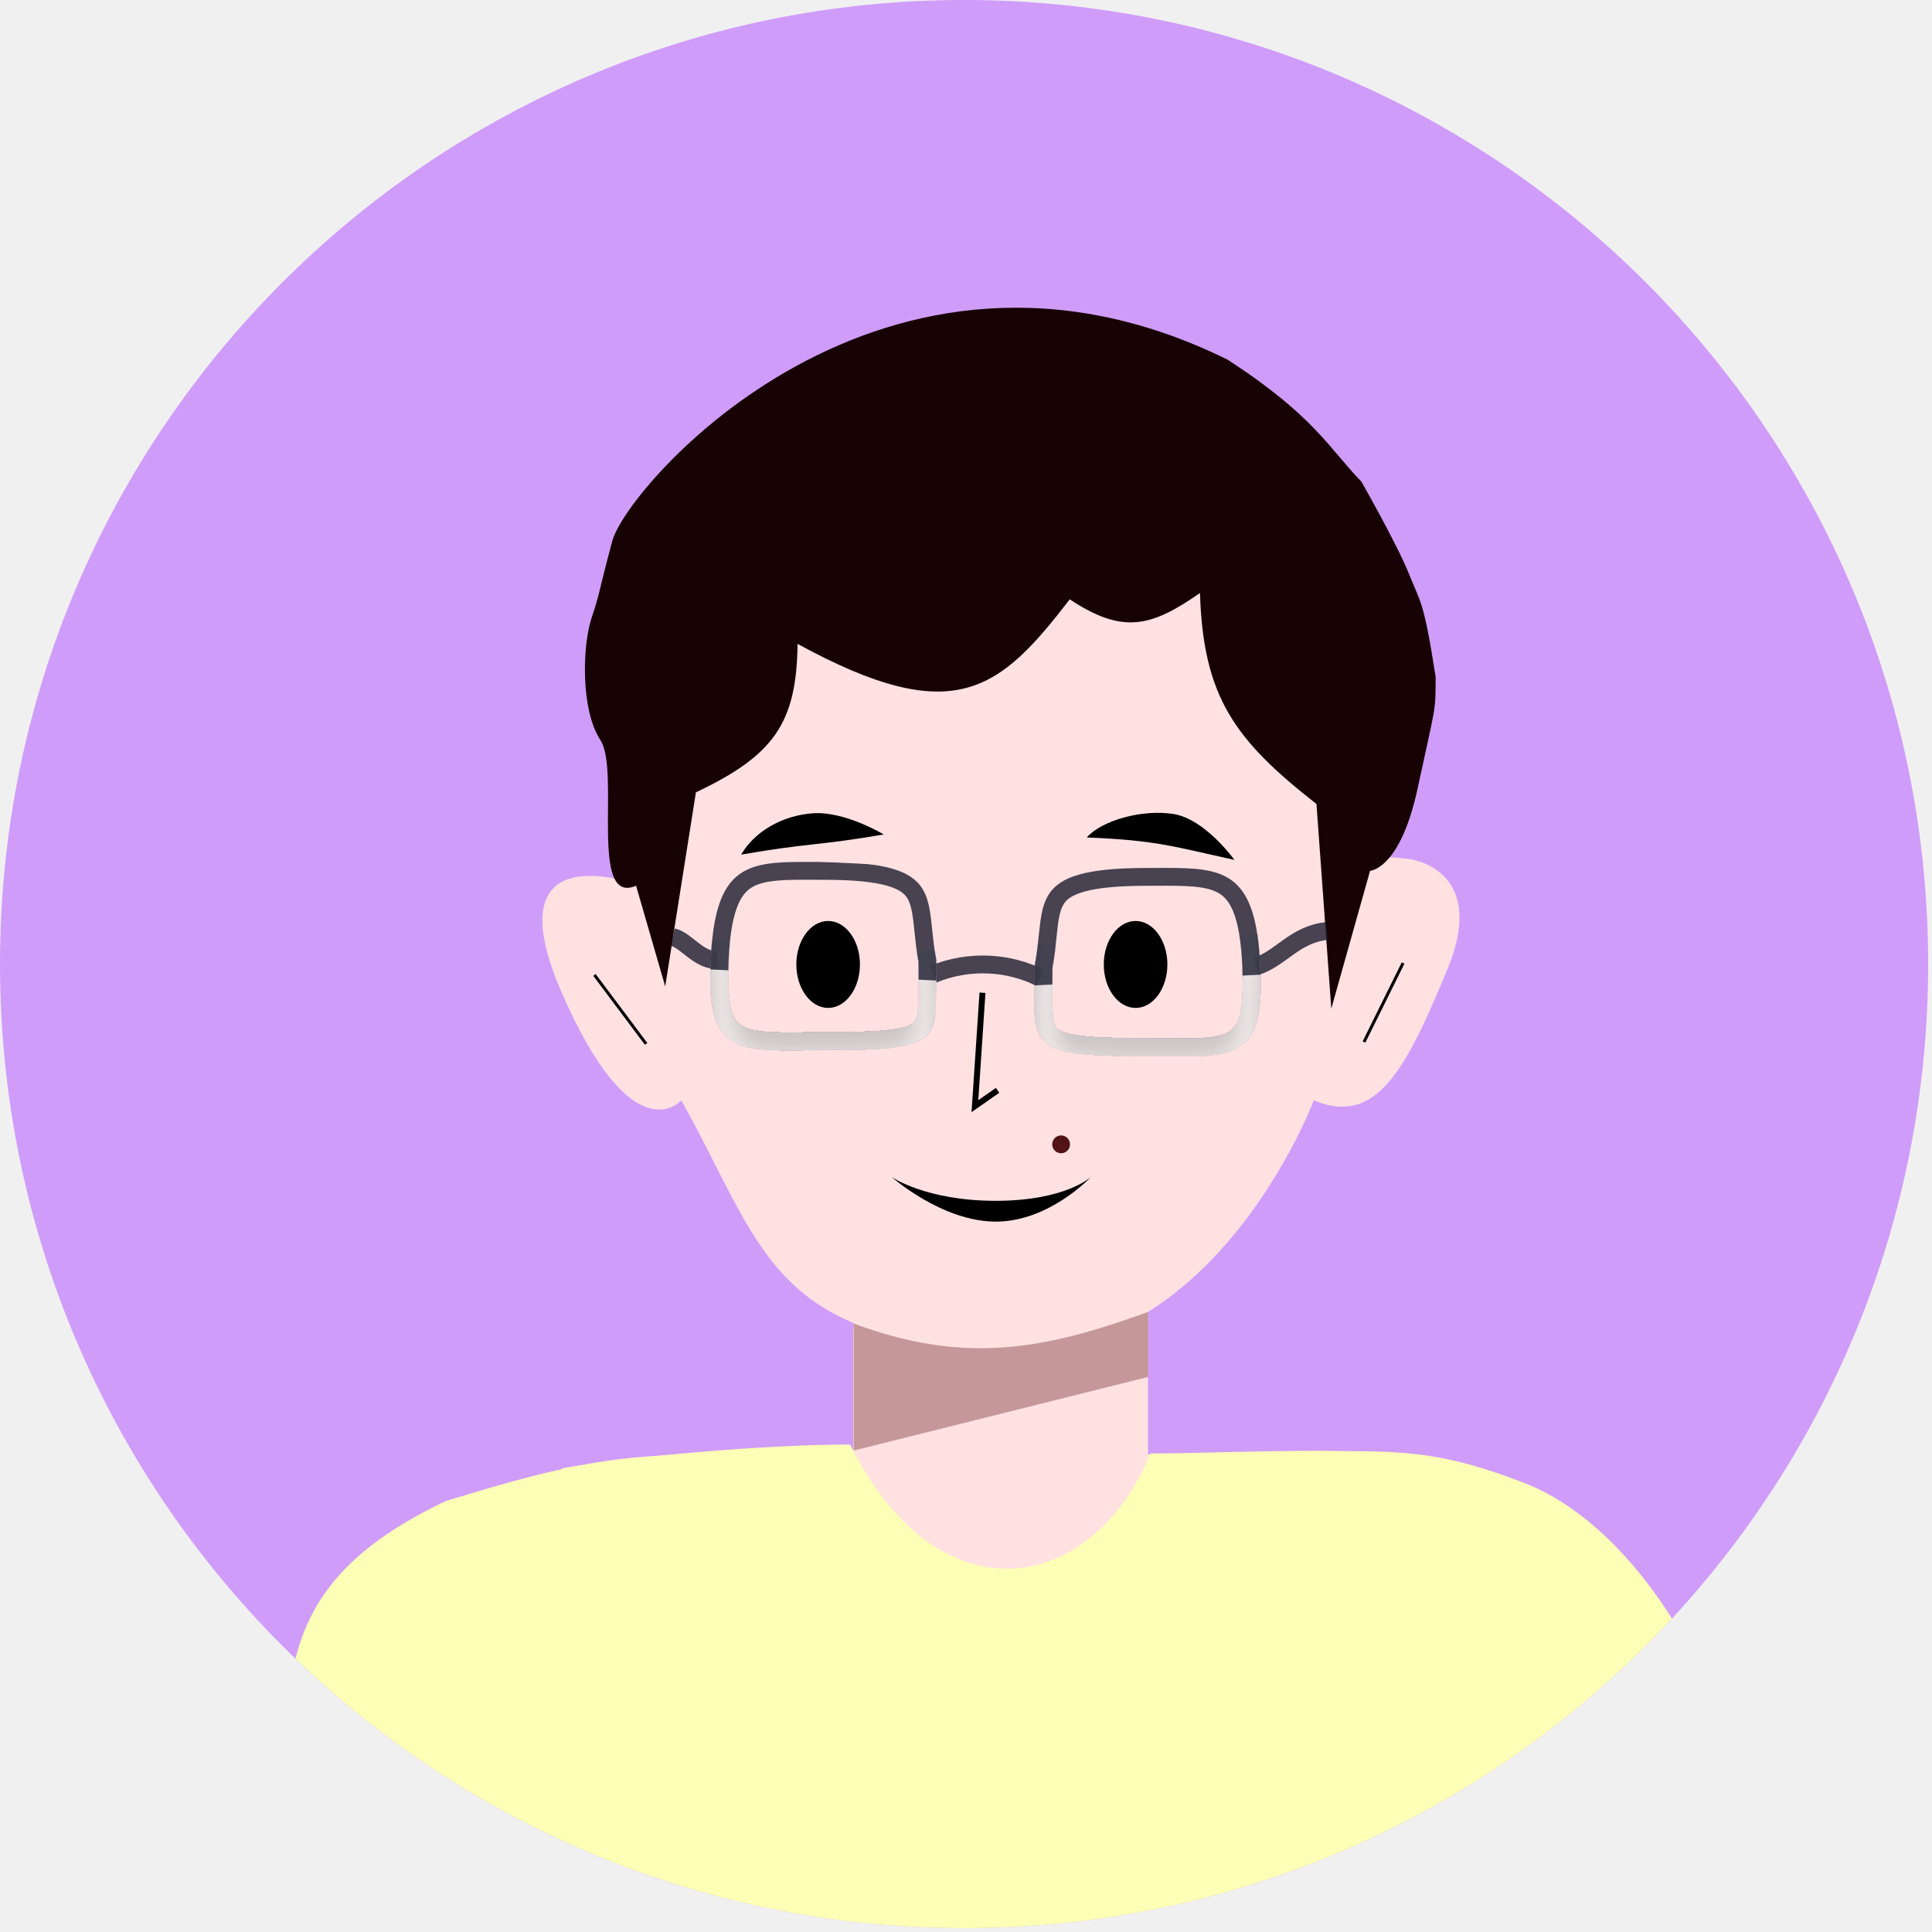
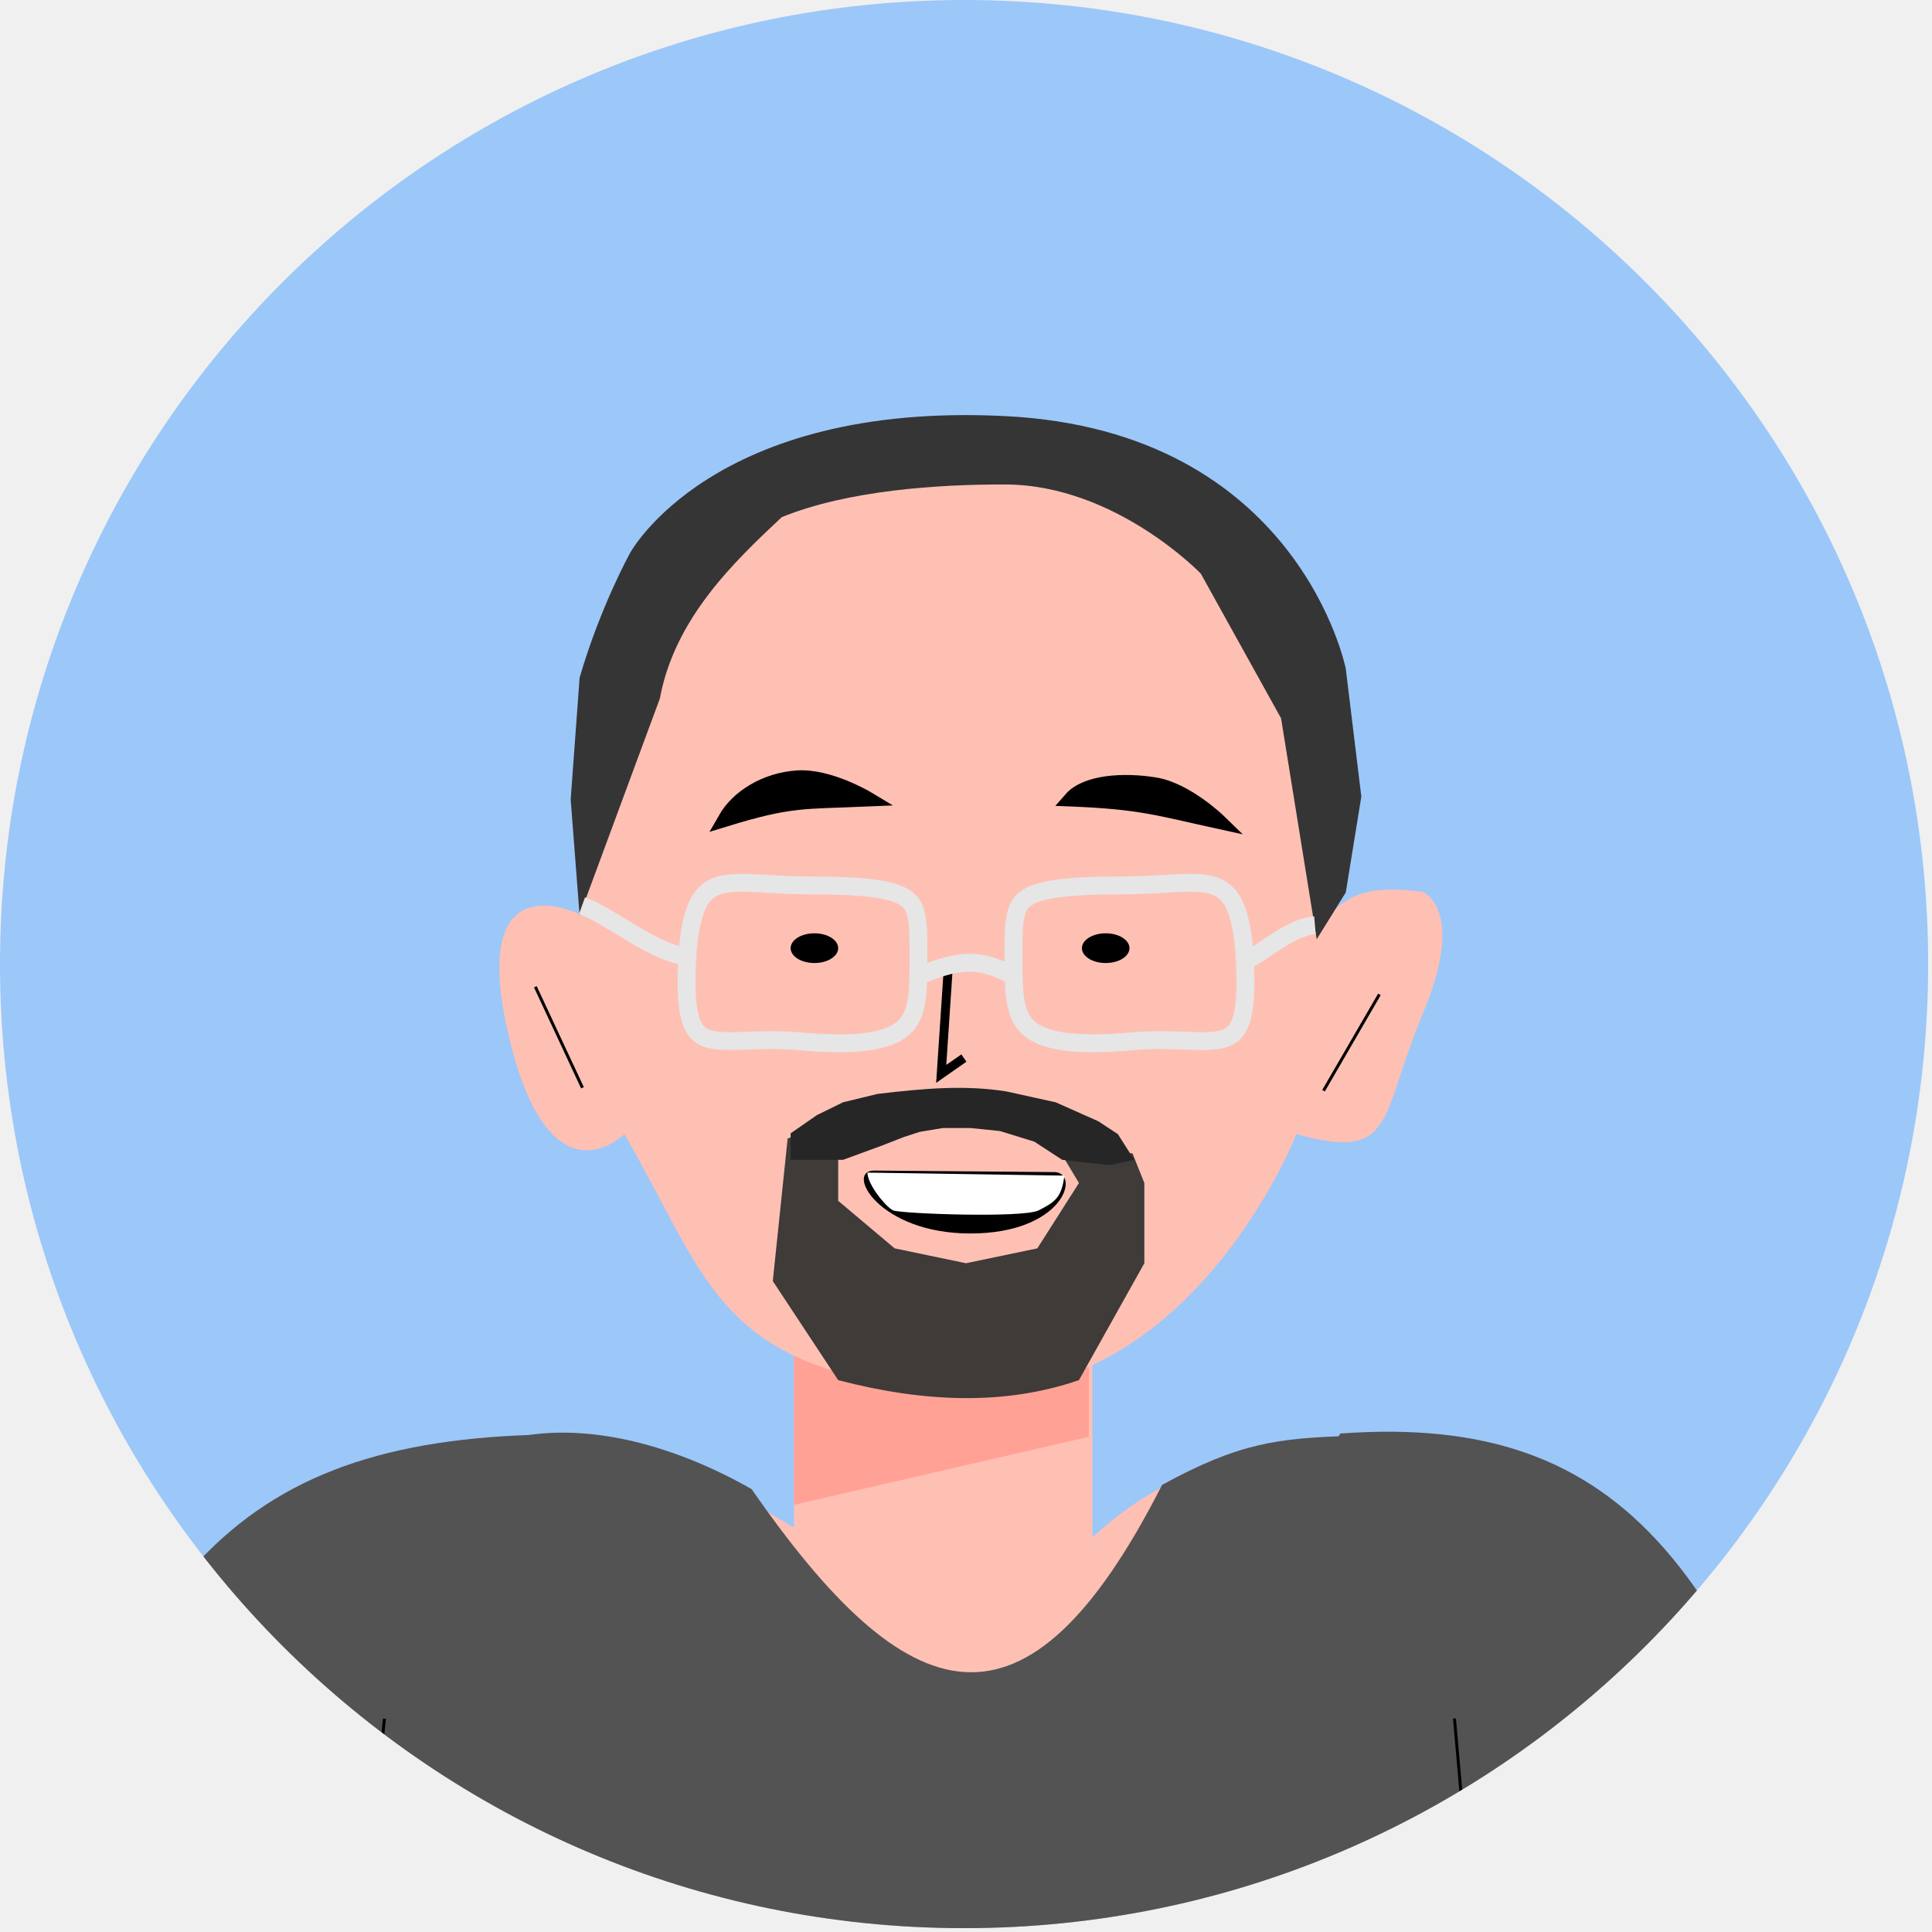
<svg xmlns="http://www.w3.org/2000/svg" width="325" height="325" viewBox="0 0 325 325" fill="none">
-   <circle cx="162.177" cy="162.177" r="162.177" fill="#BB64FF" fill-opacity="0.6" />
-   <mask id="mask0_1533_6917" style="mask-type:alpha" maskUnits="userSpaceOnUse" x="0" y="0" width="325" height="325">
+   <circle cx="162.177" cy="162.177" r="162.177" fill="#64ABFF" fill-opacity="0.6" />
+   <mask id="mask0_585_2899" style="mask-type:alpha" maskUnits="userSpaceOnUse" x="0" y="0" width="325" height="325">
    <circle cx="162.177" cy="162.177" r="162.177" fill="#D9D9D9" />
  </mask>
-   <g mask="url(#mask0_1533_6917)">
-     <path d="M94.5 167C106.499 194.5 114.621 185.097 114.621 185.097C128.317 209.711 129.303 224.553 166.737 227.366C204.17 230.178 221.003 185.097 221.003 185.097C231.5 189.5 236.5 180 243.5 163C250.5 146 237 144.5 237 144.5C228.281 143.352 228.782 145.461 224.485 150.995C234.013 100.965 211.252 72.948 171.903 70.663C132.554 68.378 104.954 107.864 107.482 148.886C107.482 148.886 82.501 139.5 94.5 167Z" fill="#FFE1E2" />
-     <path d="M167.5 202C155.767 202 150 198 150 198C150 198 158.47 205.5 167.5 205.5C176.53 205.5 183.5 198 183.5 198C183.5 198 179.233 202 167.5 202Z" fill="black" />
-     <ellipse cx="139.309" cy="162.24" rx="5.35" ry="7.312" fill="black" />
-     <ellipse cx="191.027" cy="162.24" rx="5.35" ry="7.312" fill="black" />
-     <path d="M124.684 143.76C135.839 141.808 137.799 142.251 148.663 140.372C148.663 140.372 142.16 136.448 136.81 136.805C131.46 137.162 126.824 140.015 124.684 143.76Z" fill="black" />
-     <path d="M182.818 140.876C194.588 141.347 197.442 142.417 207.654 144.65C207.654 144.65 202.748 137.809 197.457 136.941C192.166 136.072 185.315 138.022 182.818 140.876Z" fill="black" />
-     <path d="M100.001 164L108.687 175.601" stroke="black" stroke-width="0.5" />
-     <path d="M236.027 162L229.452 175.281" stroke="black" stroke-width="0.5" />
-     <path d="M143.518 244.694V223.362C160.478 227.984 170.943 230.828 192.234 223.362V244.694C231 244.694 236.292 241.678 256.5 249.5C276.708 257.322 298.346 290.482 296 333.5L47.5 339C51.49 292.449 37.291 270.454 75 252.5C105.059 243.249 108.5 244.694 143.518 244.694Z" fill="#FDFFB6" />
-     <path d="M193.109 220.388C173.399 226.486 161.635 225.997 143.586 220.389L143.586 229.557L143.586 241.944C143.047 267.905 154.614 277.046 169.976 277.046C185.337 277.046 193.767 265.21 193.109 243.321V220.388Z" fill="#FFE1E2" />
-     <path d="M143 243C158 273.139 184 268 193.5 244.5C204 244.5 223 243.5 234.5 244.5L183.202 322.964H171.139H156.016L94.5 247C106.299 244.993 128.5 243 143 243Z" fill="#FDFFB6" />
-     <path d="M193.149 231.624L143.595 244.013V233.802V222.638C162.178 229.559 175.576 227.093 193.149 220.685V231.624Z" fill="#C59798" />
-     <path d="M117.066 133.287L111.9 165.932L107 149C99.018 152.443 104.384 129.673 101 124.5C97.615 119.327 98 108.5 99.5 104C101 99.5 100.5 100.32 103 91C105.5 81.68 148.605 31.958 206.5 60.5C221.14 70 223.634 75.5 229 81C229 81 235 91.5 237 96.5C239 101.5 239.5 101 241.5 113.843C241.5 120 241.5 118.5 238.5 132.5C235.752 145.317 231.217 146.4 230.471 146.492L223.95 169.678L221.456 135.249C207.771 124.53 202.394 117.323 201.86 99.75C193.583 105.539 188.833 106.691 179.949 100.82C168.157 116.137 160.576 122.75 134.168 108.313C134.006 121.651 130.185 127.072 117.066 133.287Z" fill="#170303" />
-     <path d="M165.272 167L164 186.08L167.816 183.417" stroke="black" />
-     <circle cx="178.5" cy="192.5" r="1.5" fill="#511315" />
-     <path d="M157 163.872C163.207 161.35 169.793 161.889 175 164.5" stroke="#1B1B2D" stroke-opacity="0.8" stroke-width="3" />
-     <path d="M120.808 161.447C117.675 161.814 115.421 158.112 113.19 157.654" stroke="#1B1B2D" stroke-opacity="0.8" stroke-width="3" />
-     <path d="M223.221 156.618C217.867 157.126 215.399 161.272 211.364 162.539" stroke="#1B1B2D" stroke-opacity="0.8" stroke-width="3" />
-     <mask id="mask1_1533_6917" style="mask-type:alpha" maskUnits="userSpaceOnUse" x="169" y="157" width="48" height="25">
-       <rect x="169" y="159.194" width="46.521" height="22.06" transform="rotate(-2.70298 169 159.194)" fill="#D9D9D9" />
-     </mask>
-     <g mask="url(#mask1_1533_6917)">
-       <g opacity="0.8" filter="url(#filter0_i_1533_6917)">
-         <path d="M210.552 166.009C210.552 169.164 210.152 171.26 209.482 172.671C208.845 174.011 207.931 174.806 206.655 175.318C205.304 175.86 203.521 176.094 201.168 176.169C199.664 176.217 198.028 176.201 196.204 176.183C195.161 176.172 194.055 176.161 192.878 176.161C187.666 176.161 183.979 176.056 181.349 175.705C178.685 175.35 177.404 174.774 176.715 174.086C176.061 173.433 175.693 172.426 175.561 170.472C175.475 169.189 175.496 167.7 175.522 165.87C175.536 164.899 175.551 163.833 175.552 162.65C175.896 160.802 176.077 159.044 176.236 157.509C176.303 156.858 176.365 156.247 176.435 155.686C176.684 153.674 177.019 152.249 177.752 151.157C178.443 150.127 179.617 149.214 181.953 148.554C184.327 147.884 187.786 147.509 192.878 147.509C193.499 147.509 194.098 147.507 194.679 147.504C197.121 147.495 199.221 147.486 201.078 147.664C203.354 147.881 205.04 148.364 206.328 149.313C207.59 150.244 208.649 151.757 209.394 154.4C210.147 157.07 210.552 160.796 210.552 166.009Z" stroke="white" stroke-width="3" />
-       </g>
-     </g>
-     <mask id="mask2_1533_6917" style="mask-type:alpha" maskUnits="userSpaceOnUse" x="118" y="158" width="40" height="21">
-       <rect x="118.932" y="158" width="39" height="19" transform="rotate(2.81199 118.932 158)" fill="#D9D9D9" />
-     </mask>
-     <g mask="url(#mask2_1533_6917)">
-       <g opacity="0.8" filter="url(#filter1_i_1533_6917)">
-         <path d="M121 165C121 168.155 121.4 170.251 122.07 171.661C122.707 173.002 123.62 173.796 124.897 174.309C126.248 174.851 128.03 175.084 130.384 175.16C131.887 175.208 133.523 175.192 135.348 175.173C136.391 175.163 137.496 175.152 138.674 175.152C143.886 175.152 147.573 175.047 150.203 174.696C152.867 174.34 154.148 173.765 154.837 173.077C155.491 172.423 155.859 171.417 155.99 169.462C156.076 168.18 156.055 166.691 156.03 164.861C156.016 163.89 156.001 162.823 156 161.64C155.655 159.793 155.474 158.035 155.316 156.499C155.249 155.848 155.186 155.238 155.117 154.677C154.867 152.664 154.532 151.239 153.8 150.148C153.109 149.118 151.935 148.205 149.599 147.545C147.225 146.874 143.766 146.5 138.674 146.5C138.053 146.5 137.453 146.498 136.873 146.495C134.43 146.485 132.331 146.477 130.474 146.654C128.198 146.872 126.512 147.355 125.224 148.304C123.962 149.235 122.903 150.747 122.157 153.391C121.404 156.061 121 159.787 121 165Z" stroke="white" stroke-width="3" />
-       </g>
-     </g>
-     <mask id="mask3_1533_6917" style="mask-type:alpha" maskUnits="userSpaceOnUse" x="167" y="141" width="48" height="26">
-       <rect x="167.146" y="143.996" width="46.521" height="22.06" transform="rotate(-2.70298 167.146 143.996)" fill="#D9D9D9" />
-     </mask>
-     <g mask="url(#mask3_1533_6917)">
-       <path d="M210.552 166.009C210.552 169.164 210.152 171.26 209.482 172.671C208.845 174.011 207.931 174.806 206.655 175.318C205.304 175.86 203.521 176.094 201.168 176.169C199.664 176.217 198.028 176.201 196.204 176.183C195.161 176.172 194.055 176.161 192.878 176.161C187.666 176.161 183.979 176.056 181.349 175.705C178.685 175.35 177.404 174.774 176.715 174.086C176.061 173.433 175.693 172.426 175.561 170.472C175.475 169.189 175.496 167.7 175.522 165.87C175.536 164.899 175.551 163.833 175.552 162.65C175.896 160.802 176.077 159.044 176.236 157.509C176.303 156.858 176.365 156.247 176.435 155.686C176.684 153.674 177.019 152.249 177.752 151.157C178.443 150.127 179.617 149.214 181.953 148.554C184.327 147.884 187.786 147.509 192.878 147.509C193.499 147.509 194.098 147.507 194.679 147.504C197.121 147.495 199.221 147.486 201.078 147.664C203.354 147.881 205.04 148.364 206.328 149.313C207.59 150.244 208.649 151.757 209.394 154.4C210.147 157.07 210.552 160.796 210.552 166.009Z" stroke="#1B1B2D" stroke-opacity="0.8" stroke-width="3" />
-     </g>
-     <mask id="mask4_1533_6917" style="mask-type:alpha" maskUnits="userSpaceOnUse" x="118" y="144" width="41" height="21">
-       <rect x="119.489" y="144.055" width="39" height="19" transform="rotate(2.81199 119.489 144.055)" fill="#D9D9D9" />
-     </mask>
-     <g mask="url(#mask4_1533_6917)">
-       <path d="M121 165C121 168.155 121.4 170.251 122.07 171.661C122.707 173.002 123.62 173.796 124.897 174.309C126.248 174.851 128.03 175.084 130.384 175.16C131.887 175.208 133.523 175.192 135.348 175.173C136.391 175.163 137.496 175.152 138.674 175.152C143.886 175.152 147.573 175.047 150.203 174.696C152.867 174.34 154.148 173.765 154.837 173.077C155.491 172.423 155.859 171.417 155.99 169.462C156.076 168.18 156.055 166.691 156.03 164.861C156.016 163.89 156.001 162.823 156 161.64C155.655 159.793 155.474 158.035 155.316 156.499C155.249 155.848 155.186 155.238 155.117 154.677C154.867 152.664 154.532 151.239 153.8 150.148C153.109 149.118 151.935 148.205 149.599 147.545C147.225 146.874 143.766 146.5 138.674 146.5C138.053 146.5 137.453 146.498 136.873 146.495C134.43 146.485 132.331 146.477 130.474 146.654C128.198 146.872 126.512 147.355 125.224 148.304C123.962 149.235 122.903 150.747 122.157 153.391C121.404 156.061 121 159.787 121 165Z" stroke="#1B1B2D" stroke-opacity="0.8" stroke-width="3" />
-     </g>
+   <g mask="url(#mask0_585_2899)">
+     <path d="M133.556 256.967V226.439C152.514 235.313 165.791 234.848 183.765 226.439V258.629C197.088 246.449 210.056 242.969 235.814 243.317C261.572 243.665 296.093 267.082 305.272 337.101H3.814C9.397 290.819 29.928 252.017 66.522 246.275C103.116 240.533 108.165 241.683 133.556 256.967Z" fill="#FFC0B4" />
+     <path d="M126.439 250.502C152.672 288.321 172.529 294.963 195.484 249.784C208.526 242.661 215.002 241.949 227 241.546L170.526 338H158.32H143.017L88 241.546C99.939 239.505 113.869 243.33 126.439 250.502Z" fill="#535353" />
+     <path d="M133.558 253.151V226.439C152.637 231.641 162.177 232.163 183.165 226.439V230.255V232.163V235.979V241.702L133.558 253.151Z" fill="#FFA295" />
+     <path d="M85.5 173.898C92.345 203.52 105.033 190.773 105.033 190.773C119.587 215.913 120.635 231.071 160.414 233.943C200.193 236.816 218.08 190.773 218.08 190.773C234.902 195.488 232.001 187.999 239.358 170.499C246.715 152.999 239.358 150.02 239.358 150.02C230.093 148.848 226.347 150.292 221.781 155.945C231.906 104.848 207.719 76.234 165.905 73.9C124.09 71.567 94.76 111.894 97.447 153.791C97.447 153.791 78.654 144.276 85.5 173.898Z" fill="#FFC0B4" />
+     <path d="M106.005 93C106.005 93 101.001 102 97.501 114L96.001 134.5L97.501 154L111.001 117.499C113.501 104 123.501 94.499 131.501 86.999C142.501 82.499 157.761 81.458 169.149 81.499C187.672 81.567 202.001 96.499 202.001 96.499L215.501 120.832L221.499 158L226.387 150.122L229.001 134L226.387 112.5C226.387 112.5 218.501 72.499 169.149 70C119.796 67.501 106.005 93 106.005 93Z" fill="#353535" />
+     <path d="M89.431 241.379L143.339 337.414H72.294H68.367H64.262H0C19.041 267.635 37.285 243.096 89.431 241.379Z" fill="#535353" />
+     <path d="M225.453 241.148L169.581 337.236H240.892H244.553H248.954H313.456C293.301 264.298 273.686 237.628 225.453 241.148Z" fill="#535353" />
+     <ellipse cx="137" cy="159.5" rx="4" ry="2.5" fill="black" />
+     <ellipse cx="186" cy="159.5" rx="4" ry="2.5" fill="black" />
+     <path d="M159.602 161.57L158.33 180.649L162.146 177.987" stroke="black" stroke-width="1.5" />
+     <path d="M181.5 232.165C168.948 236.491 155.273 235.896 141 232.165L130 215.5L132.5 191.5L141 188.913V188H144L141 188.913V202L150.5 210L162.5 212.5L174.5 210L181.5 199L178.5 194H190.5L192.5 199V212.5L181.5 232.165Z" fill="#3E3B39" />
+     <path d="M90.059 166L97.983 182.984" stroke="black" stroke-width="0.5" />
+     <path d="M232.05 167.268L222.642 183.478" stroke="black" stroke-width="0.5" />
+     <path d="M122 137.81C133.067 134.419 135.031 134.891 146.003 134.419C146.003 134.419 139.493 130.492 134.138 130.849C128.783 131.206 124.142 134.062 122 137.81Z" fill="black" stroke="black" stroke-width="2.5" />
+     <path d="M180.19 134.418C191.972 134.89 194.828 135.961 205.05 138.196C205.05 138.196 199.603 132.892 194.307 132.023C189.011 131.153 182.69 131.562 180.19 134.418Z" fill="black" stroke="black" stroke-width="2.5" />
+     <path d="M155.306 163.871C161.513 161.349 164.736 161.261 169.943 163.871" stroke="#E6E6E6" stroke-width="3" />
+     <path d="M115.359 160.941C109.153 159.815 102.685 154.065 97.902 152.368" stroke="#E6E6E6" stroke-width="3" />
+     <path d="M221.197 155.647C216.524 156.028 211.819 161.06 208.31 162.139" stroke="#E6E6E6" stroke-width="3" />
+     <path d="M115.5 165.568C115.5 169.27 115.978 171.469 116.707 172.79C117.369 173.99 118.303 174.581 119.715 174.879C121.242 175.203 123.178 175.152 125.726 175.062C125.783 175.06 125.84 175.058 125.897 175.056C128.342 174.969 131.216 174.868 134.401 175.157C139.85 175.653 143.815 175.591 146.7 175.095C149.573 174.6 151.26 173.696 152.305 172.596C153.351 171.495 153.925 170.022 154.217 168.041C154.501 166.122 154.5 163.895 154.5 161.281C154.5 161.158 154.5 161.035 154.5 160.91L154.5 160.746C154.5 158.042 154.5 156.036 154.227 154.449C153.962 152.9 153.466 151.949 152.585 151.25C151.635 150.497 150.049 149.885 147.262 149.488C144.498 149.094 140.742 148.934 135.616 148.934C133.331 148.934 131.142 148.801 129.191 148.683C128.15 148.62 127.177 148.561 126.294 148.529C123.625 148.431 121.674 148.563 120.191 149.234C118.823 149.853 117.671 151.021 116.836 153.5C115.979 156.046 115.5 159.862 115.5 165.568Z" stroke="#E6E6E6" stroke-width="3" />
+     <path d="M209.5 165.568C209.5 169.27 209.022 171.469 208.293 172.79C207.631 173.99 206.697 174.581 205.285 174.879C203.758 175.203 201.822 175.152 199.274 175.062C199.217 175.06 199.16 175.058 199.103 175.056C196.658 174.969 193.784 174.868 190.599 175.157C185.15 175.653 181.185 175.591 178.3 175.095C175.427 174.6 173.74 173.696 172.695 172.596C171.649 171.495 171.075 170.022 170.783 168.041C170.499 166.122 170.5 163.895 170.5 161.281C170.5 161.158 170.5 161.035 170.5 160.91L170.5 160.746C170.5 158.042 170.5 156.036 170.773 154.449C171.038 152.9 171.534 151.949 172.415 151.25C173.365 150.497 174.951 149.885 177.738 149.488C180.502 149.094 184.258 148.934 189.384 148.934C191.669 148.934 193.858 148.801 195.809 148.683C196.85 148.62 197.823 148.561 198.706 148.529C201.375 148.431 203.326 148.563 204.809 149.234C206.177 149.853 207.329 151.021 208.164 153.5C209.021 156.046 209.5 159.862 209.5 165.568Z" stroke="#E6E6E6" stroke-width="3" />
+     <path d="M248.901 337.19L244.668 289.084" stroke="black" stroke-width="0.5" />
+     <path d="M59.767 337.157L64.671 289.115" stroke="black" stroke-width="0.5" />
  </g>
-   <defs>
-     <filter id="filter0_i_1533_6917" x="174" y="146" width="38.052" height="35.701" filterUnits="userSpaceOnUse" color-interpolation-filters="sRGB">
-       <feFlood flood-opacity="0" result="BackgroundImageFix" />
-       <feBlend mode="normal" in="SourceGraphic" in2="BackgroundImageFix" result="shape" />
-       <feColorMatrix in="SourceAlpha" type="matrix" values="0 0 0 0 0 0 0 0 0 0 0 0 0 0 0 0 0 0 127 0" result="hardAlpha" />
-       <feOffset dy="4" />
-       <feGaussianBlur stdDeviation="2" />
-       <feComposite in2="hardAlpha" operator="arithmetic" k2="-1" k3="1" />
-       <feColorMatrix type="matrix" values="0 0 0 0 0 0 0 0 0 0 0 0 0 0 0 0 0 0 0.25 0" />
-       <feBlend mode="normal" in2="shape" result="effect1_innerShadow_1533_6917" />
-     </filter>
-     <filter id="filter1_i_1533_6917" x="119.5" y="144.991" width="38.052" height="35.701" filterUnits="userSpaceOnUse" color-interpolation-filters="sRGB">
-       <feFlood flood-opacity="0" result="BackgroundImageFix" />
-       <feBlend mode="normal" in="SourceGraphic" in2="BackgroundImageFix" result="shape" />
-       <feColorMatrix in="SourceAlpha" type="matrix" values="0 0 0 0 0 0 0 0 0 0 0 0 0 0 0 0 0 0 127 0" result="hardAlpha" />
-       <feOffset dy="4" />
-       <feGaussianBlur stdDeviation="2" />
-       <feComposite in2="hardAlpha" operator="arithmetic" k2="-1" k3="1" />
-       <feColorMatrix type="matrix" values="0 0 0 0 0 0 0 0 0 0 0 0 0 0 0 0 0 0 0.25 0" />
-       <feBlend mode="normal" in2="shape" result="effect1_innerShadow_1533_6917" />
-     </filter>
-   </defs>
+   <path d="M147.587 184.025C155.444 183.075 162.388 182.499 169.297 183.601L177.587 185.427L184.743 188.611L188.046 190.777L190.799 195.108L186.67 196L178.688 195.108L174 192.051L168.229 190.268L163.275 189.758H158.596L154.743 190.395L151.991 191.287L148.413 192.688L141.807 195.108H133.001L133 190.65L137.404 187.592L141.807 185.427L147.587 184.025Z" fill="#262626" />
+   <path d="M177.555 197.172L147.06 196.914C142.101 196.885 147.73 207.494 163.231 207.495C178.732 207.496 181.752 197.609 177.555 197.172Z" fill="black" />
+   <path d="M150.23 203.604C149.017 203.031 145.921 199.248 145.92 197.257L179.046 197.759C178.594 201.646 177.247 202.286 174.73 203.604C172.214 204.923 151.444 204.177 150.23 203.604Z" fill="white" />
</svg>
